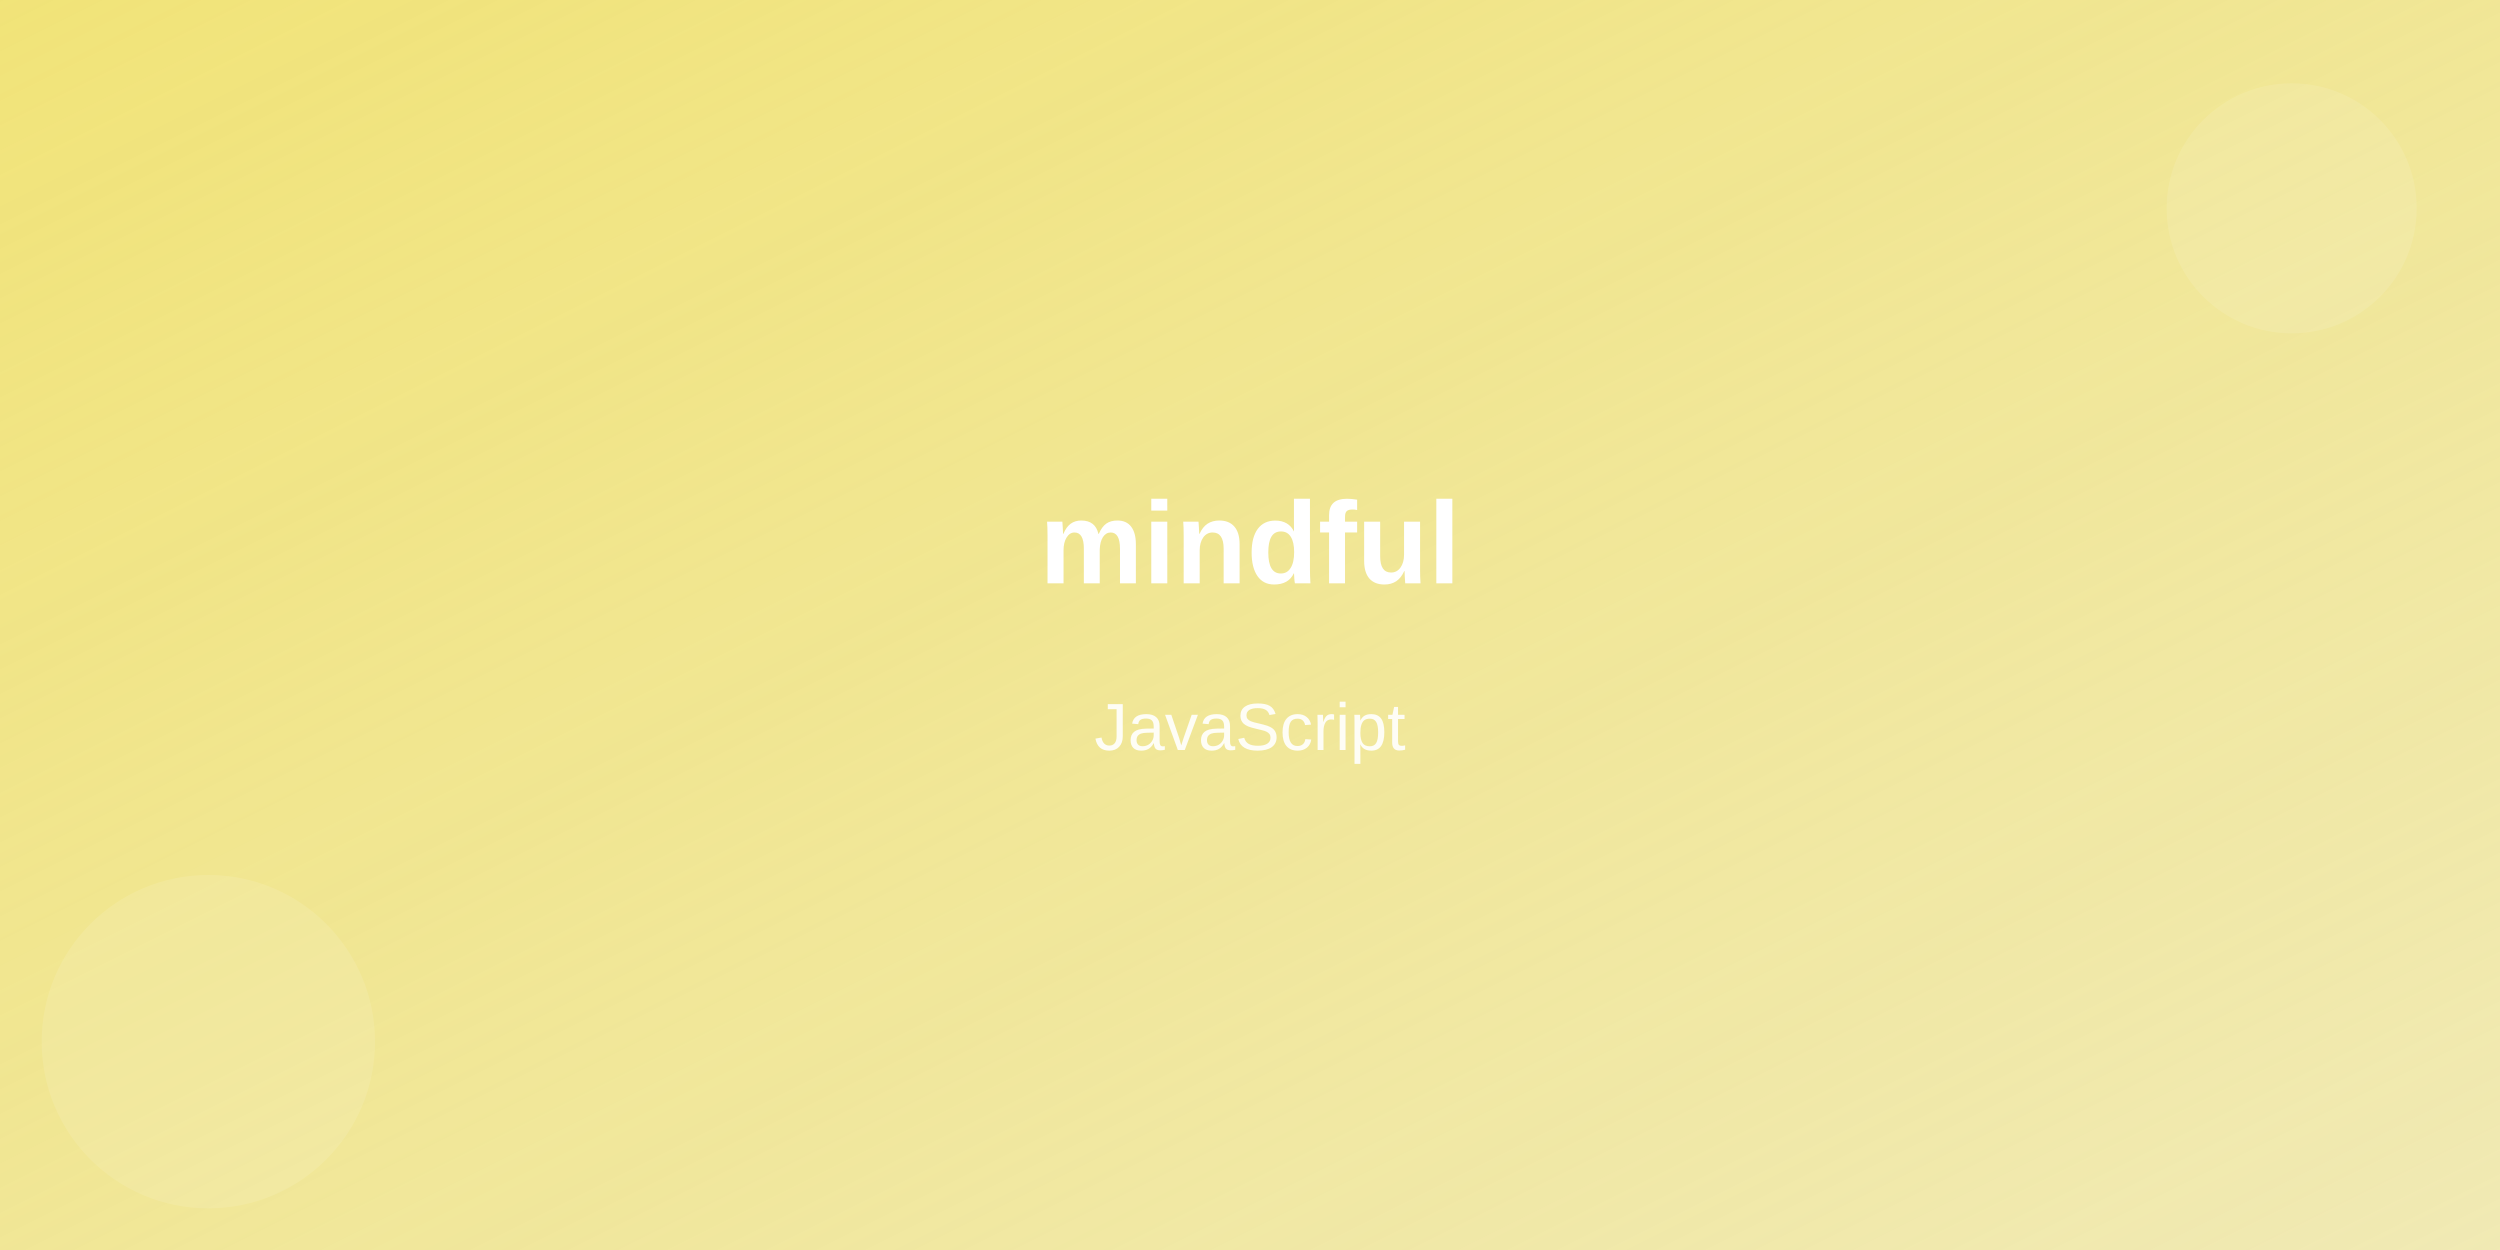
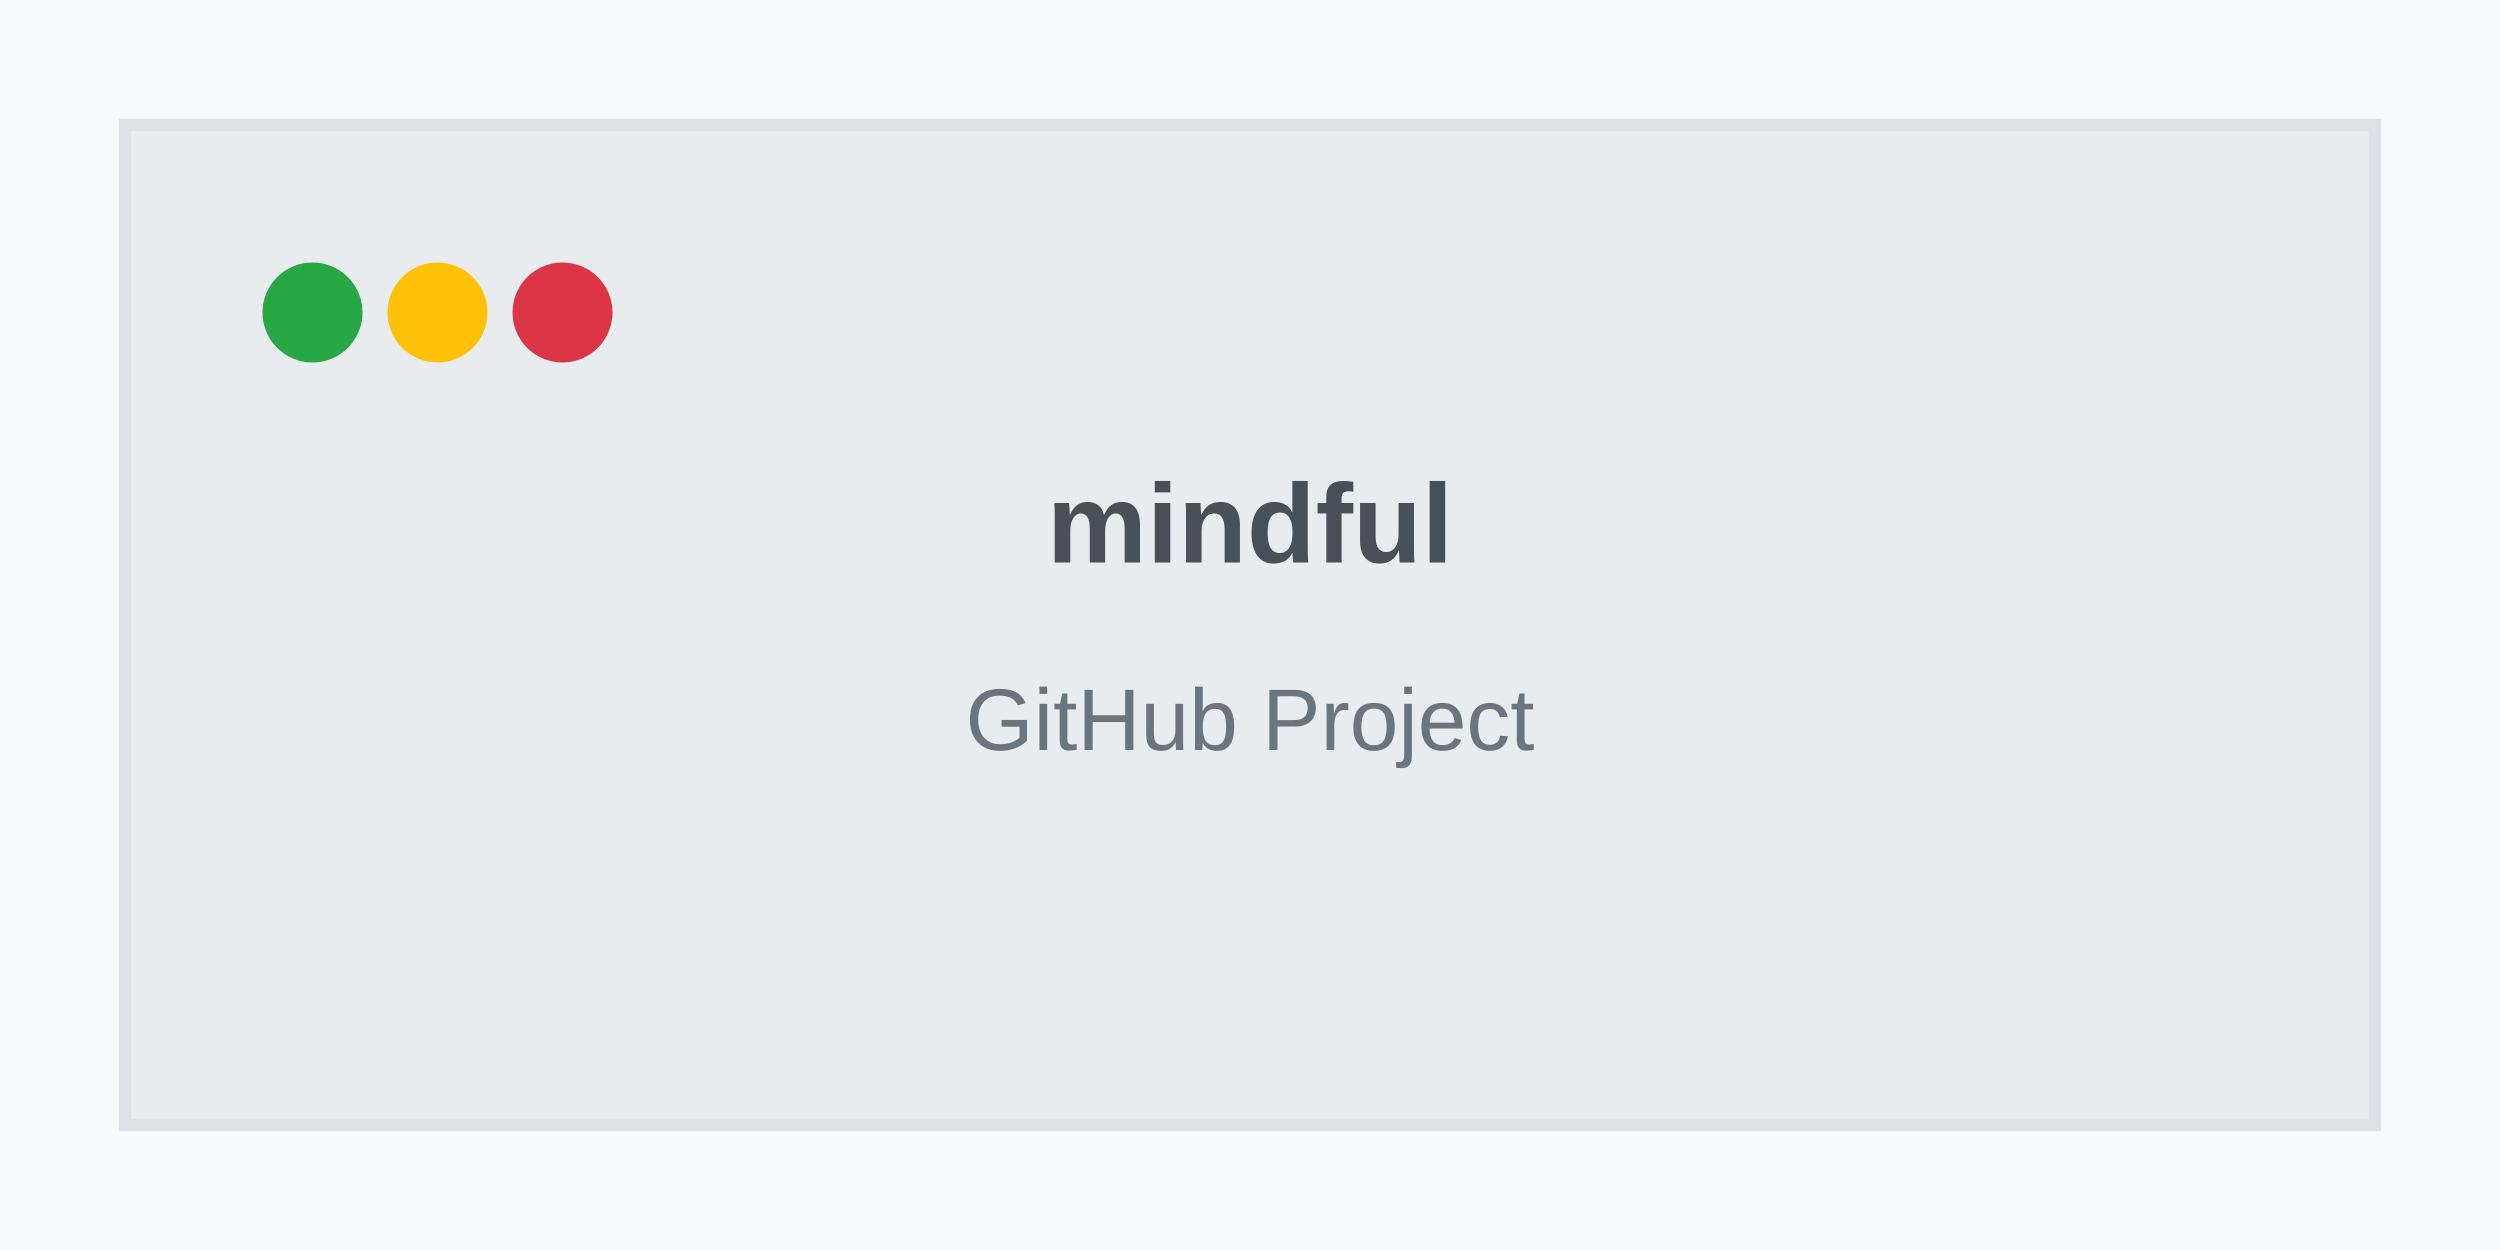
- <svg xmlns="http://www.w3.org/2000/svg" width="600" height="300">
-   <defs>
-     <linearGradient id="grad-mindful" x1="0%" y1="0%" x2="100%" y2="100%">
-       <stop offset="0%" style="stop-color:#f1e05a;stop-opacity:0.8" />
-       <stop offset="100%" style="stop-color:#f1e05a;stop-opacity:0.4" />
-     </linearGradient>
-   </defs>
-   <rect width="600" height="300" fill="url(#grad-mindful)" />
-   <circle cx="550" cy="50" r="30" fill="white" opacity="0.1" />
-   <circle cx="50" cy="250" r="40" fill="white" opacity="0.1" />
-   <text x="300" y="140" font-family="Arial, sans-serif" font-size="28" font-weight="bold" text-anchor="middle" fill="white">mindful</text>
-   <text x="300" y="180" font-family="Arial, sans-serif" font-size="16" text-anchor="middle" fill="white" opacity="0.9">JavaScript</text>
+ <svg xmlns="http://www.w3.org/2000/svg" width="400" height="200">
+   <rect width="100%" height="100%" fill="#f8f9fa" />
+   <rect x="20" y="20" width="360" height="160" fill="#e9ecef" stroke="#dee2e6" stroke-width="2" />
+   <text x="200" y="90" font-family="Arial, sans-serif" font-size="18" font-weight="bold" text-anchor="middle" fill="#495057">mindful</text>
+   <text x="200" y="120" font-family="Arial, sans-serif" font-size="14" text-anchor="middle" fill="#6c757d">GitHub Project</text>
+   <circle cx="50" cy="50" r="8" fill="#28a745" />
+   <circle cx="70" cy="50" r="8" fill="#ffc107" />
+   <circle cx="90" cy="50" r="8" fill="#dc3545" />
</svg>
